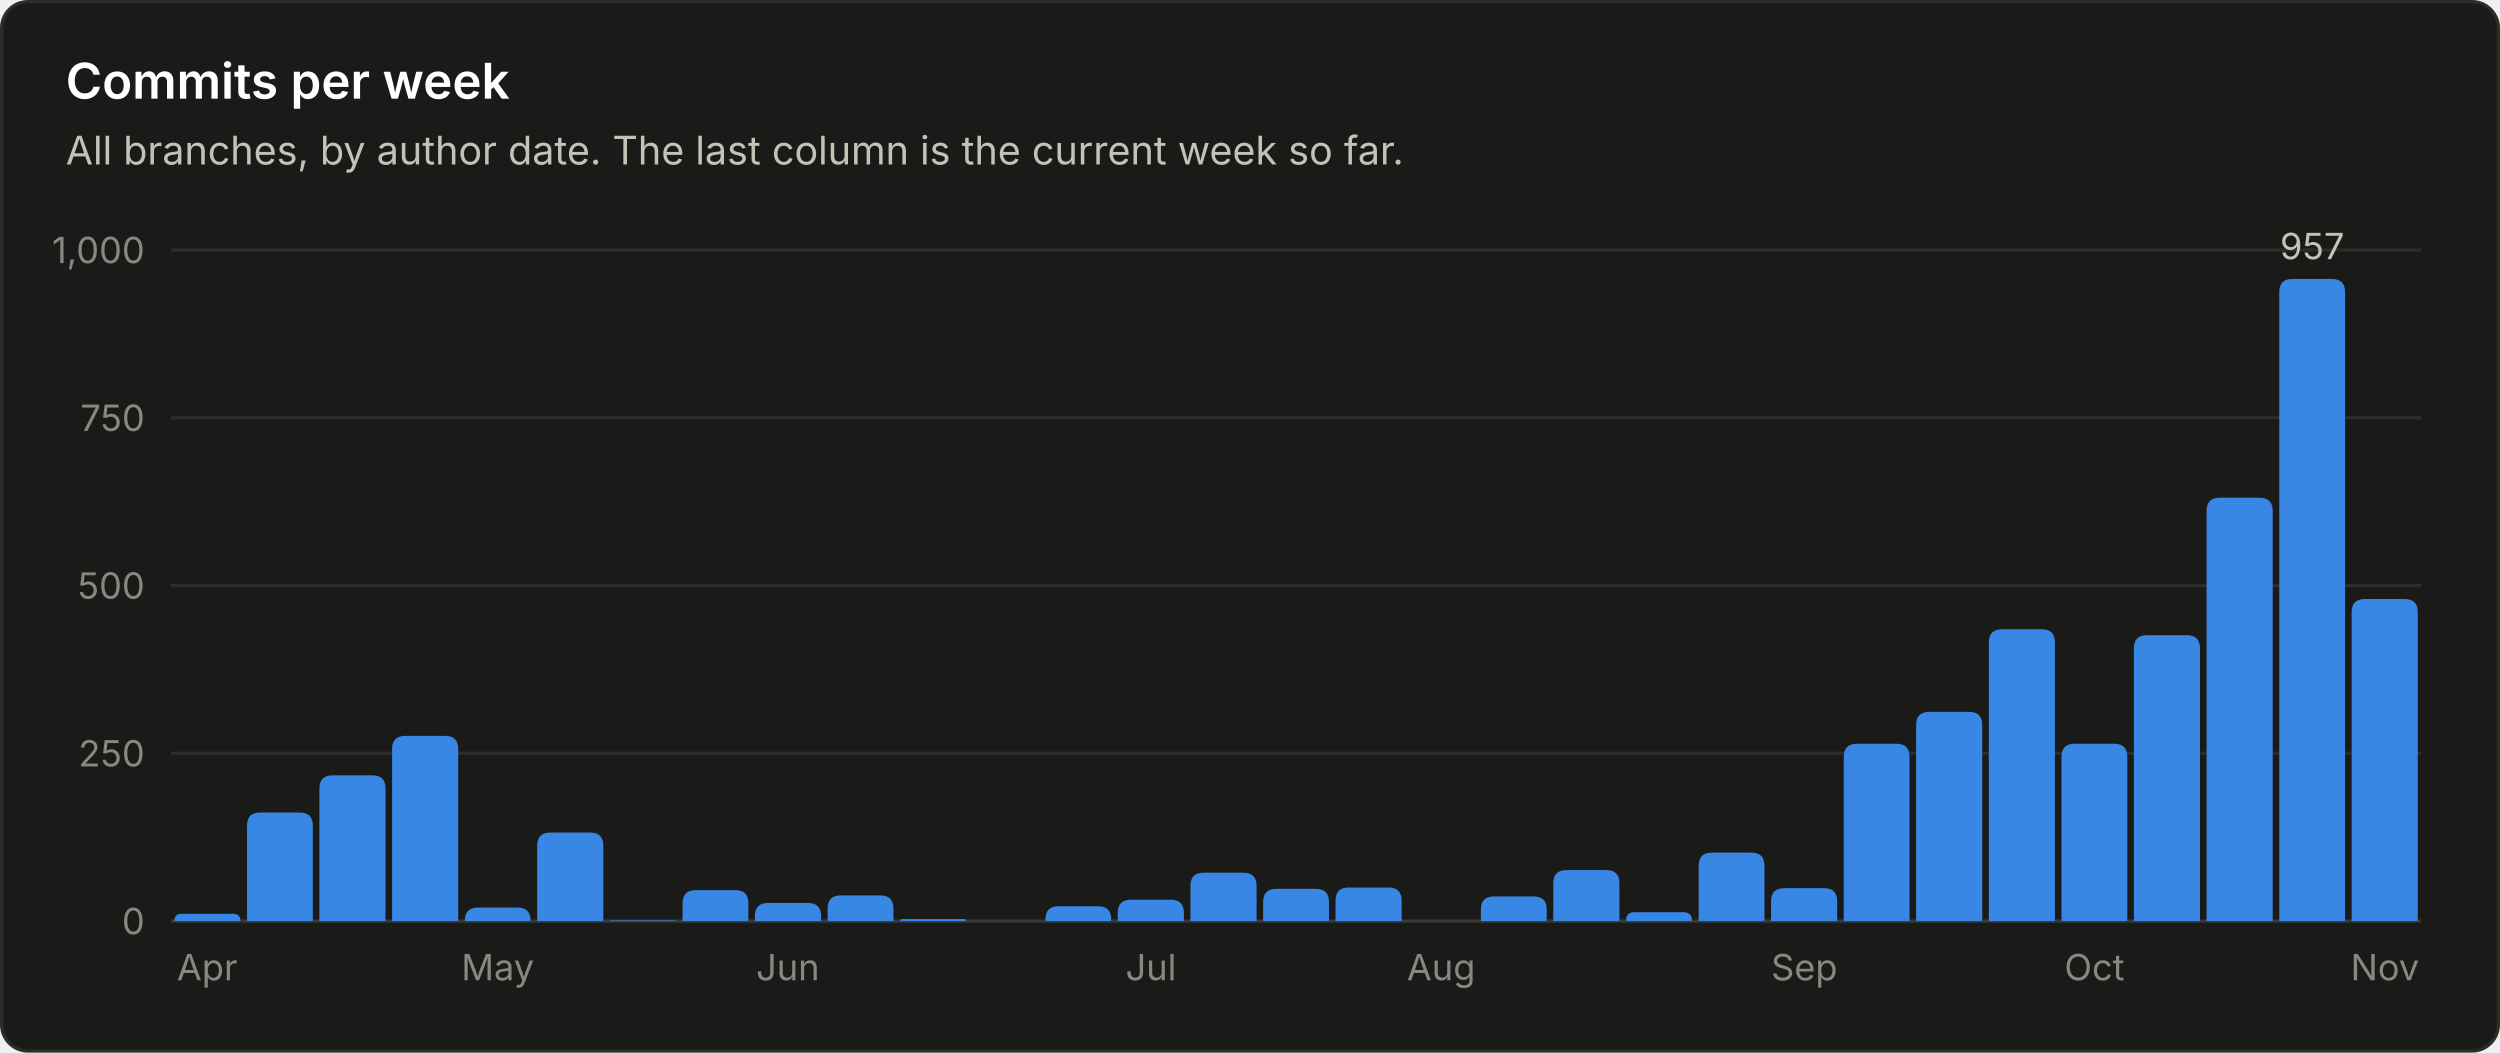
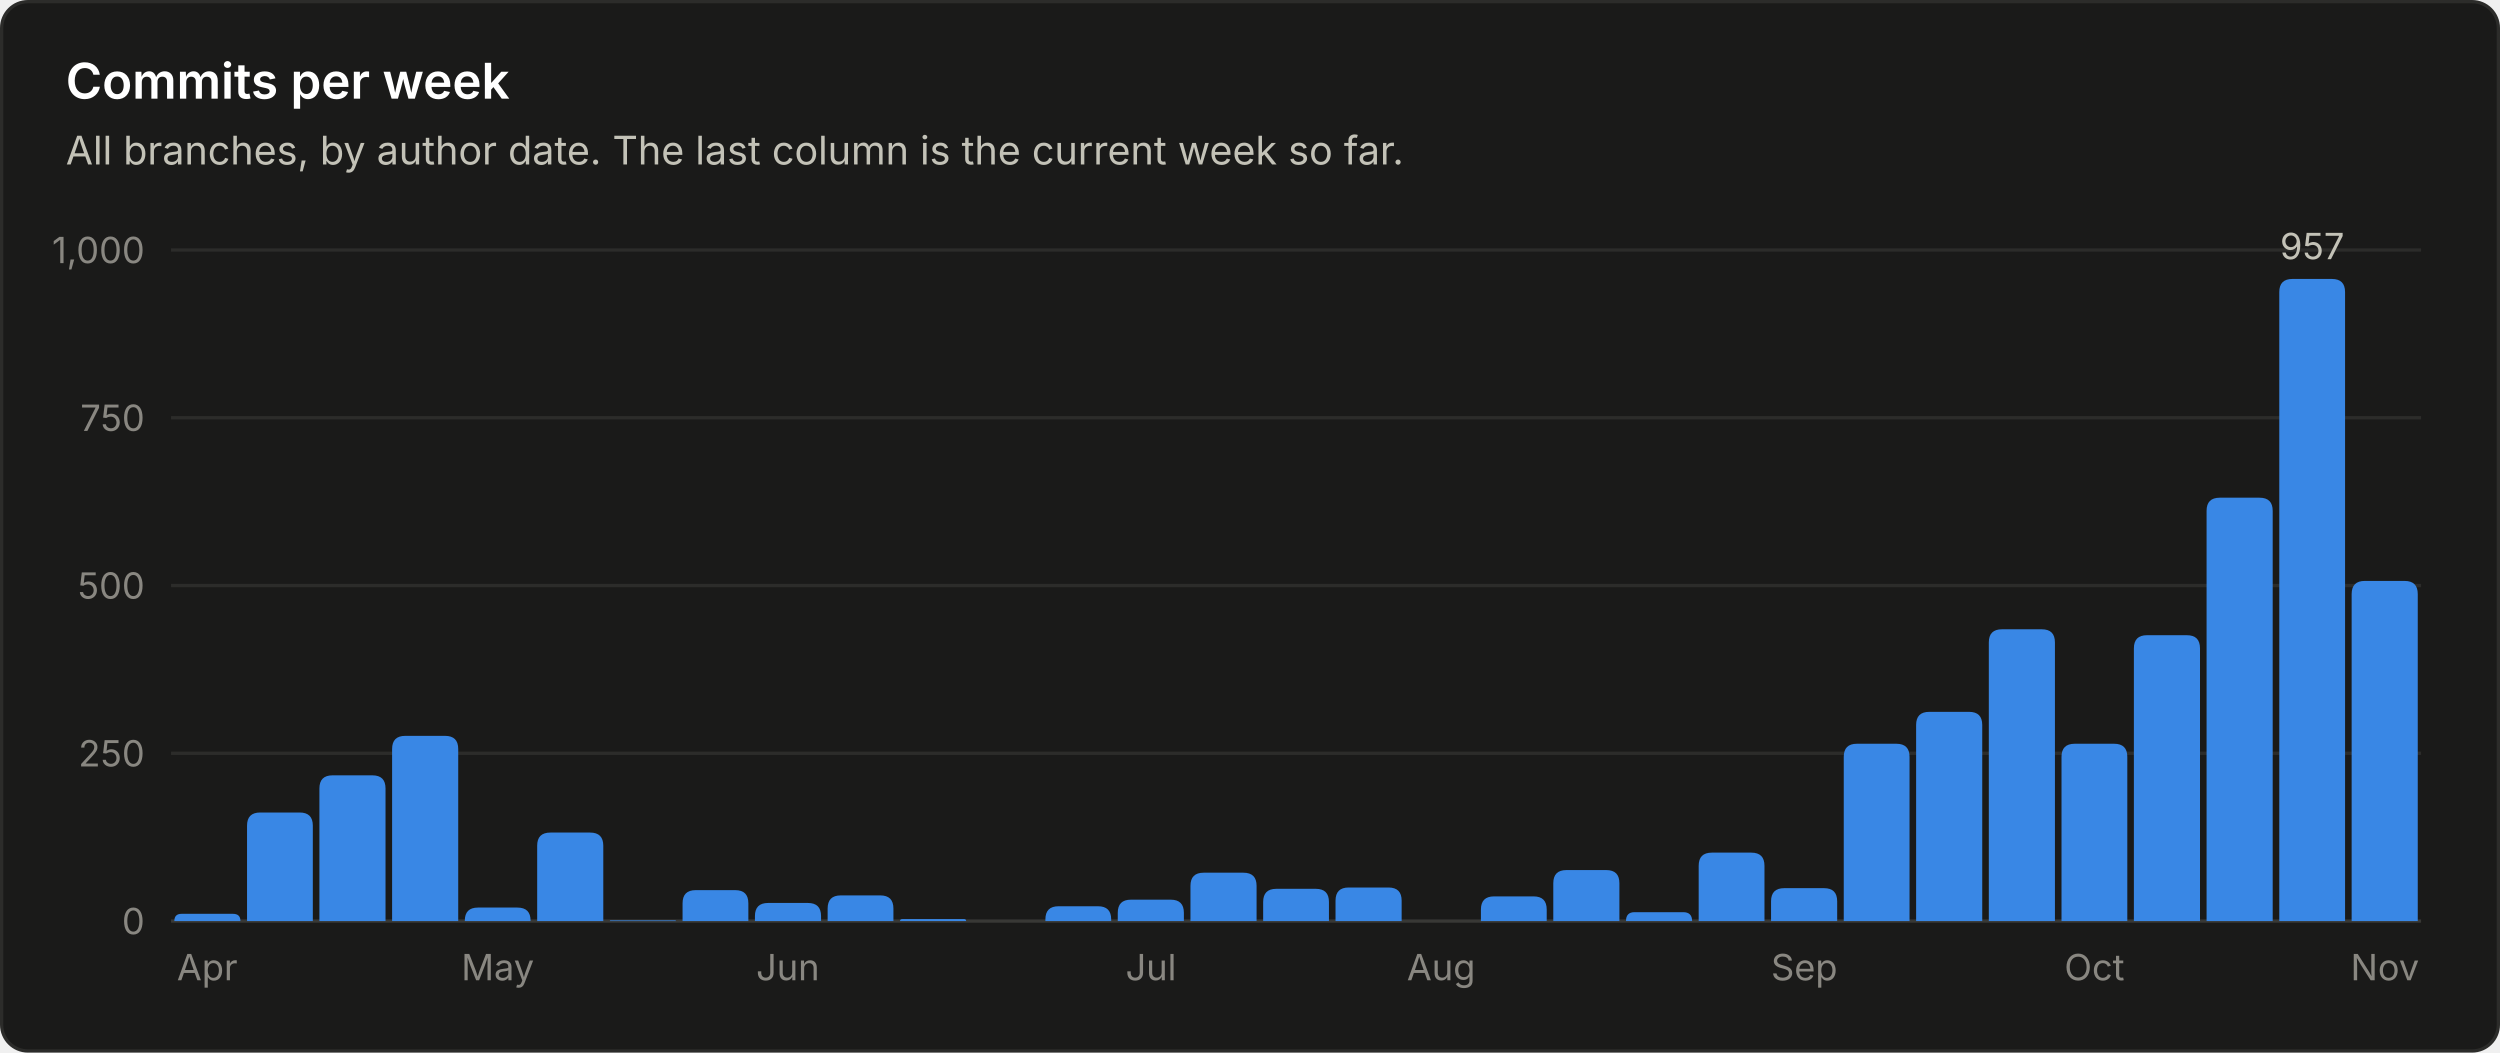
<svg xmlns="http://www.w3.org/2000/svg" viewBox="0 0 760 320" width="760" height="320" role="img" font-family="system-ui, -apple-system, 'Segoe UI', sans-serif">
  <rect x="0.5" y="0.5" width="759" height="319" rx="8" fill="#1a1a19" stroke="#2c2c2a" />
  <text x="20.0" y="30.0" fill="#ffffff" font-size="15" font-weight="600" text-anchor="start">Commits per week</text>
  <text x="20.0" y="50.0" fill="#c3c2b7" font-size="12" font-weight="400" text-anchor="start">All branches, by author date. The last column is the current week so far.</text>
  <line x1="52" y1="280.0" x2="736" y2="280.0" stroke="#383835" stroke-width="1" />
  <text x="44.0" y="284.0" fill="#898781" font-size="11" font-weight="400" text-anchor="end">0</text>
  <line x1="52" y1="229.0" x2="736" y2="229.0" stroke="#2c2c2a" stroke-width="1" />
  <text x="44.0" y="233.0" fill="#898781" font-size="11" font-weight="400" text-anchor="end">250</text>
  <line x1="52" y1="178.0" x2="736" y2="178.0" stroke="#2c2c2a" stroke-width="1" />
  <text x="44.0" y="182.0" fill="#898781" font-size="11" font-weight="400" text-anchor="end">500</text>
  <line x1="52" y1="127.0" x2="736" y2="127.0" stroke="#2c2c2a" stroke-width="1" />
  <text x="44.0" y="131.0" fill="#898781" font-size="11" font-weight="400" text-anchor="end">750</text>
  <line x1="52" y1="76.0" x2="736" y2="76.0" stroke="#2c2c2a" stroke-width="1" />
  <text x="44.0" y="80.0" fill="#898781" font-size="11" font-weight="400" text-anchor="end">1,000</text>
  <path d="M53.0 280.0 V280.0 Q53.0 277.8 55.2 277.8 H70.8 Q73.1 277.8 73.1 280.0 V280.0 Z" fill="#3987e5" />
  <text x="63.0" y="298.0" fill="#898781" font-size="11" font-weight="400" text-anchor="middle">Apr</text>
  <path d="M75.1 280.0 V251.0 Q75.1 247.0 79.1 247.0 H91.1 Q95.1 247.0 95.1 251.0 V280.0 Z" fill="#3987e5" />
  <path d="M97.1 280.0 V239.7 Q97.1 235.7 101.1 235.7 H113.2 Q117.2 235.7 117.2 239.7 V280.0 Z" fill="#3987e5" />
  <path d="M119.2 280.0 V227.7 Q119.2 223.7 123.2 223.7 H135.3 Q139.3 223.7 139.3 227.7 V280.0 Z" fill="#3987e5" />
  <path d="M141.3 280.0 V279.9 Q141.3 275.9 145.3 275.9 H157.3 Q161.3 275.9 161.3 279.9 V280.0 Z" fill="#3987e5" />
  <text x="151.3" y="298.0" fill="#898781" font-size="11" font-weight="400" text-anchor="middle">May</text>
  <path d="M163.3 280.0 V257.1 Q163.3 253.1 167.3 253.1 H179.4 Q183.4 253.1 183.4 257.1 V280.0 Z" fill="#3987e5" />
  <path d="M185.4 280.0 V280.0 Q185.4 279.8 185.6 279.8 H205.2 Q205.5 279.8 205.5 280.0 V280.0 Z" fill="#3987e5" />
  <path d="M207.5 280.0 V274.6 Q207.5 270.6 211.5 270.6 H223.5 Q227.5 270.6 227.5 274.6 V280.0 Z" fill="#3987e5" />
  <path d="M229.5 280.0 V278.5 Q229.5 274.5 233.5 274.5 H245.6 Q249.6 274.5 249.6 278.5 V280.0 Z" fill="#3987e5" />
  <text x="239.5" y="298.0" fill="#898781" font-size="11" font-weight="400" text-anchor="middle">Jun</text>
  <path d="M251.6 280.0 V276.2 Q251.6 272.2 255.6 272.2 H267.6 Q271.6 272.2 271.6 276.2 V280.0 Z" fill="#3987e5" />
  <path d="M273.6 280.0 V280.0 Q273.6 279.4 274.3 279.4 H293.1 Q293.7 279.4 293.7 280.0 V280.0 Z" fill="#3987e5" />
  <path d="M317.8 280.0 V279.5 Q317.8 275.5 321.8 275.5 H333.8 Q337.8 275.5 337.8 279.5 V280.0 Z" fill="#3987e5" />
  <path d="M339.8 280.0 V277.5 Q339.8 273.5 343.8 273.5 H355.9 Q359.9 273.5 359.9 277.5 V280.0 Z" fill="#3987e5" />
  <text x="349.9" y="298.0" fill="#898781" font-size="11" font-weight="400" text-anchor="middle">Jul</text>
  <path d="M361.9 280.0 V269.3 Q361.9 265.3 365.9 265.3 H378.0 Q382.0 265.3 382.0 269.3 V280.0 Z" fill="#3987e5" />
  <path d="M384.0 280.0 V274.2 Q384.0 270.2 388.0 270.2 H400.0 Q404.0 270.2 404.0 274.2 V280.0 Z" fill="#3987e5" />
  <path d="M406.0 280.0 V273.8 Q406.0 269.8 410.0 269.8 H422.1 Q426.1 269.8 426.1 273.8 V280.0 Z" fill="#3987e5" />
  <text x="438.1" y="298.0" fill="#898781" font-size="11" font-weight="400" text-anchor="middle">Aug</text>
  <path d="M450.2 280.0 V276.5 Q450.2 272.5 454.2 272.5 H466.2 Q470.2 272.5 470.2 276.5 V280.0 Z" fill="#3987e5" />
  <path d="M472.2 280.0 V268.5 Q472.2 264.5 476.2 264.5 H488.3 Q492.3 264.5 492.3 268.5 V280.0 Z" fill="#3987e5" />
  <path d="M494.3 280.0 V280.0 Q494.3 277.3 496.9 277.3 H511.7 Q514.4 277.3 514.4 280.0 V280.0 Z" fill="#3987e5" />
  <path d="M516.4 280.0 V263.2 Q516.4 259.2 520.4 259.2 H532.4 Q536.4 259.2 536.4 263.2 V280.0 Z" fill="#3987e5" />
  <path d="M538.4 280.0 V274.0 Q538.4 270.0 542.4 270.0 H554.5 Q558.5 270.0 558.5 274.0 V280.0 Z" fill="#3987e5" />
  <text x="548.5" y="298.0" fill="#898781" font-size="11" font-weight="400" text-anchor="middle">Sep</text>
  <path d="M560.5 280.0 V230.1 Q560.5 226.1 564.5 226.1 H576.5 Q580.5 226.1 580.5 230.1 V280.0 Z" fill="#3987e5" />
  <path d="M582.5 280.0 V220.4 Q582.5 216.4 586.5 216.4 H598.6 Q602.6 216.4 602.6 220.4 V280.0 Z" fill="#3987e5" />
  <path d="M604.6 280.0 V195.3 Q604.6 191.3 608.6 191.3 H620.7 Q624.7 191.3 624.7 195.3 V280.0 Z" fill="#3987e5" />
  <path d="M626.7 280.0 V230.1 Q626.7 226.1 630.7 226.1 H642.7 Q646.7 226.1 646.7 230.1 V280.0 Z" fill="#3987e5" />
  <text x="636.7" y="298.0" fill="#898781" font-size="11" font-weight="400" text-anchor="middle">Oct</text>
  <path d="M648.7 280.0 V197.1 Q648.7 193.1 652.7 193.1 H664.8 Q668.8 193.1 668.8 197.1 V280.0 Z" fill="#3987e5" />
  <path d="M670.8 280.0 V155.3 Q670.8 151.3 674.8 151.3 H686.9 Q690.9 151.3 690.9 155.3 V280.0 Z" fill="#3987e5" />
  <path d="M692.9 280.0 V88.8 Q692.9 84.8 696.9 84.8 H708.9 Q712.9 84.8 712.9 88.8 V280.0 Z" fill="#3987e5" />
  <text x="702.9" y="78.8" fill="#c3c2b7" font-size="11" font-weight="400" text-anchor="middle">957</text>
-   <path d="M714.9 280.0 V186.1 Q714.9 182.1 718.9 182.1 H731.0 Q735.0 182.1 735.0 186.1 V280.0 Z" fill="#3987e5" />
+   <path d="M714.9 280.0 V180.6 Q714.9 176.6 718.9 176.6 H731.0 Q735.0 176.6 735.0 180.6 V280.0 Z" fill="#3987e5" />
  <text x="725.0" y="298.0" fill="#898781" font-size="11" font-weight="400" text-anchor="middle">Nov</text>
</svg>
